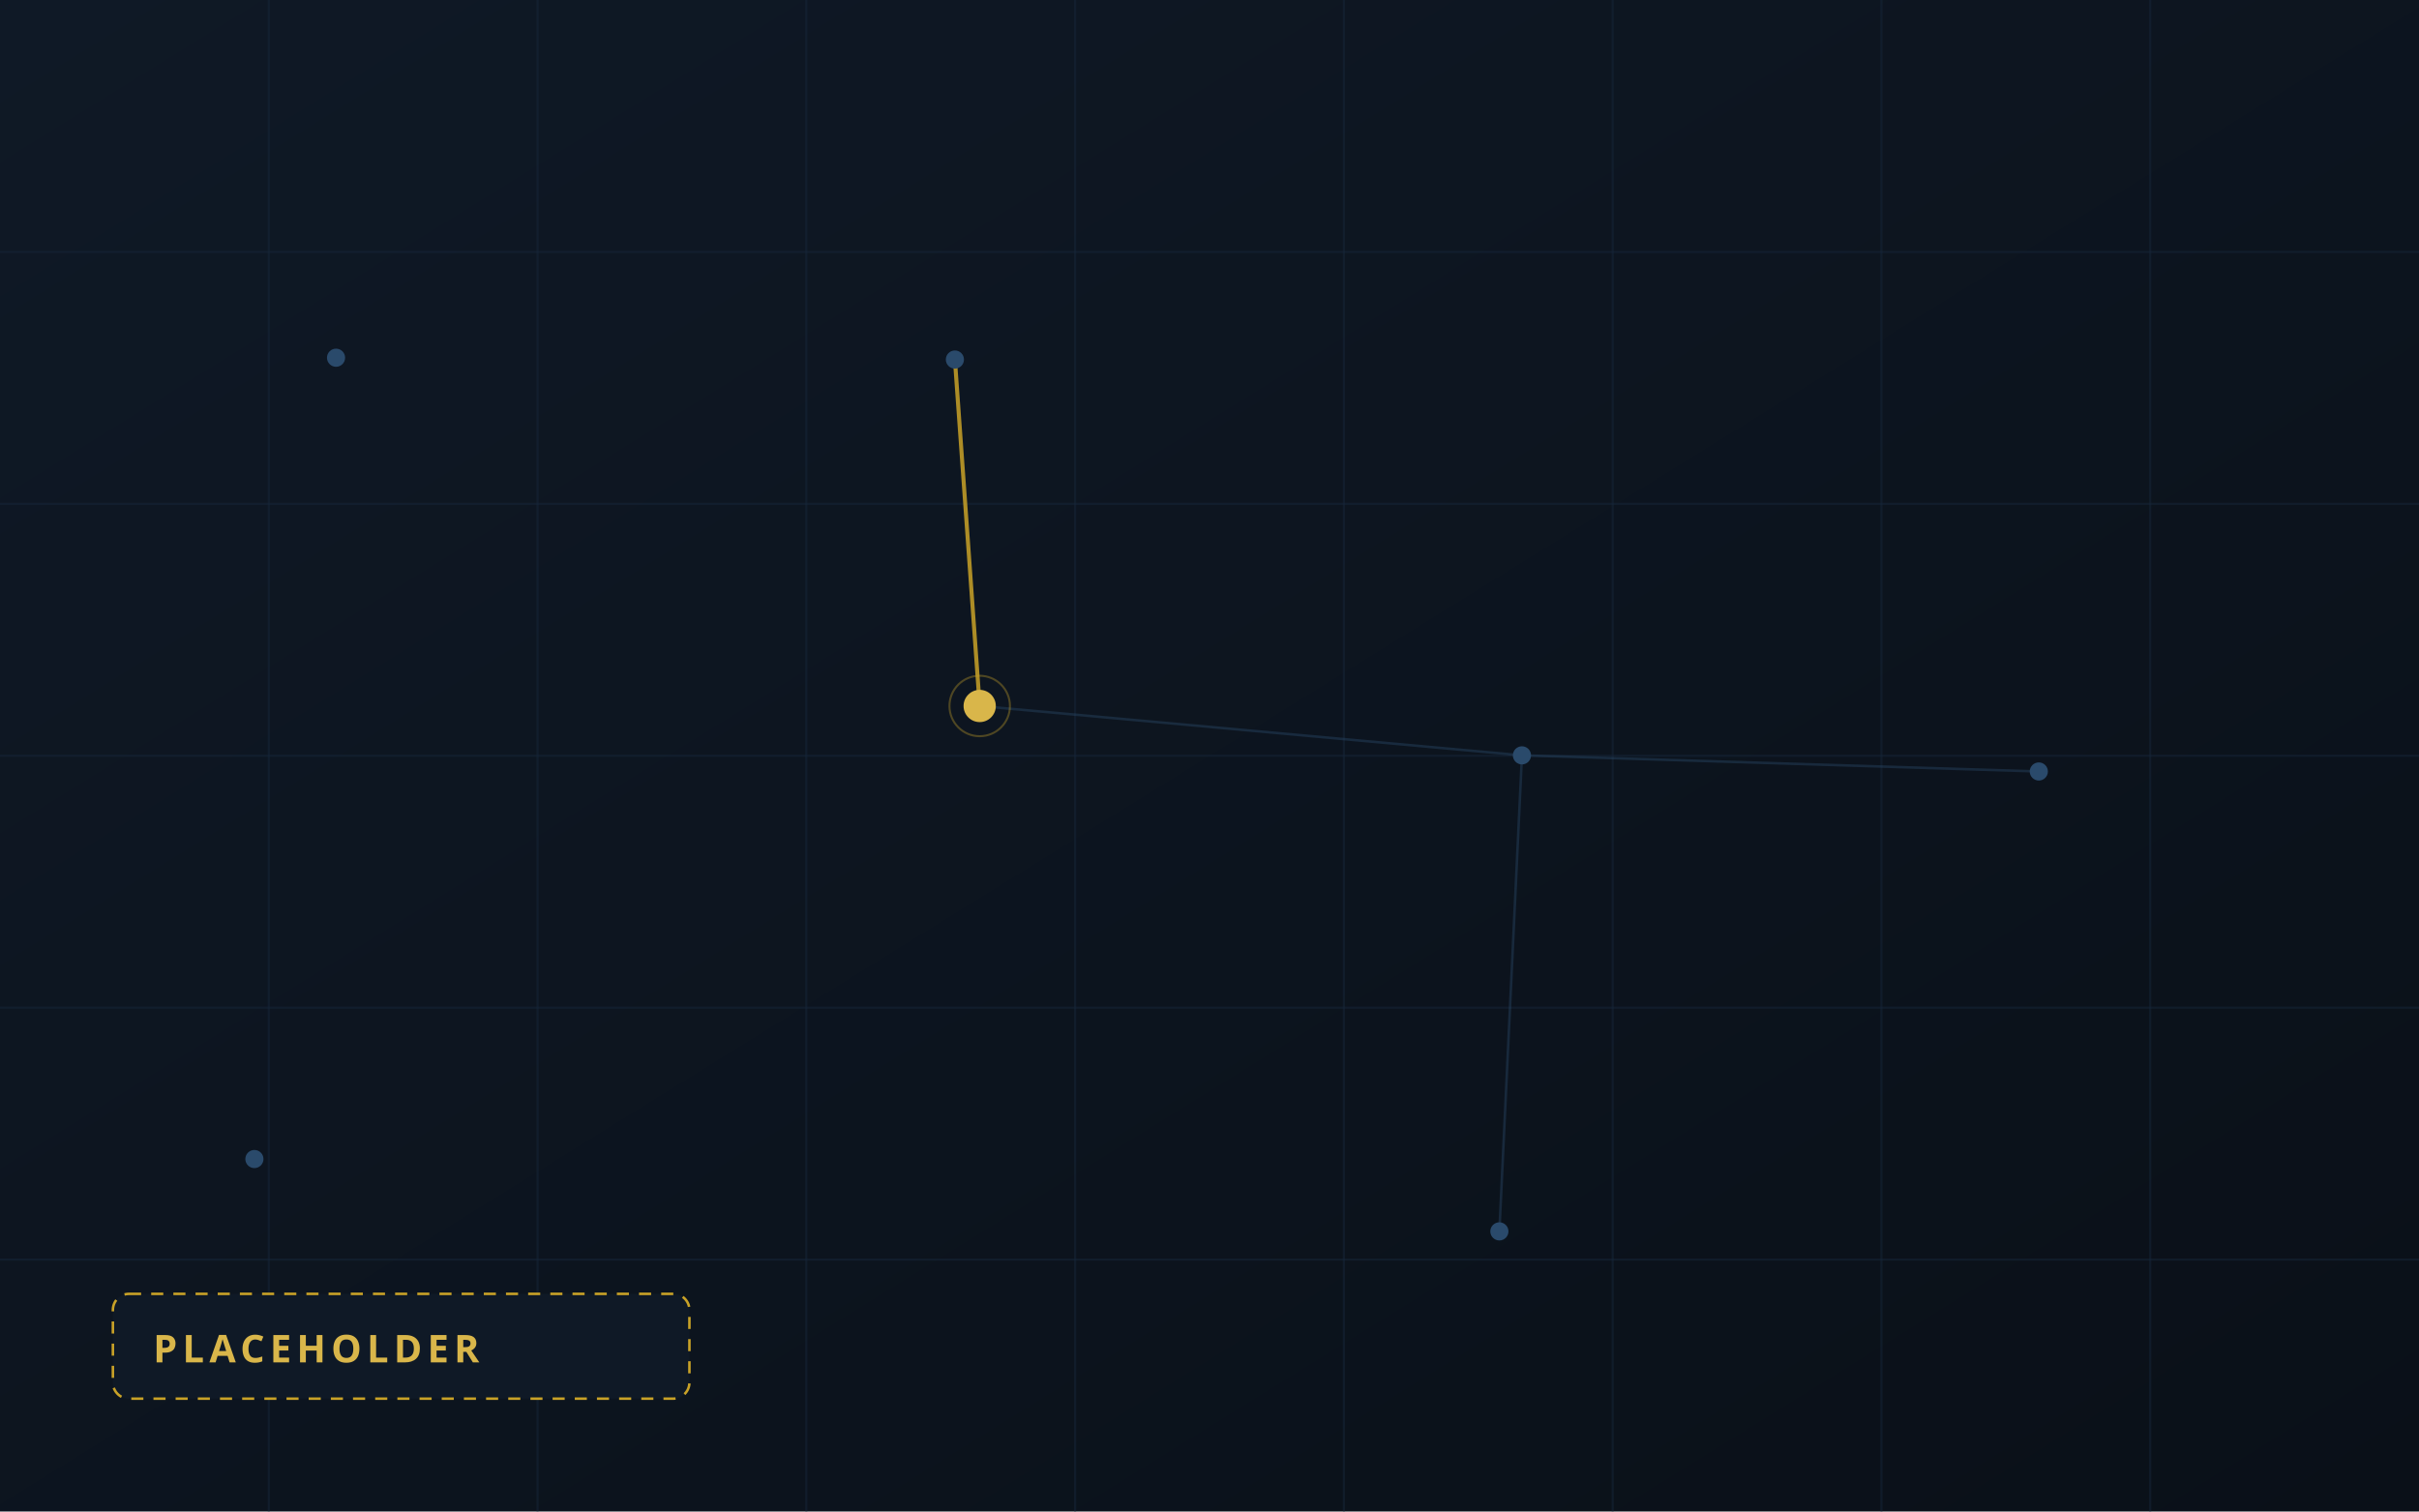
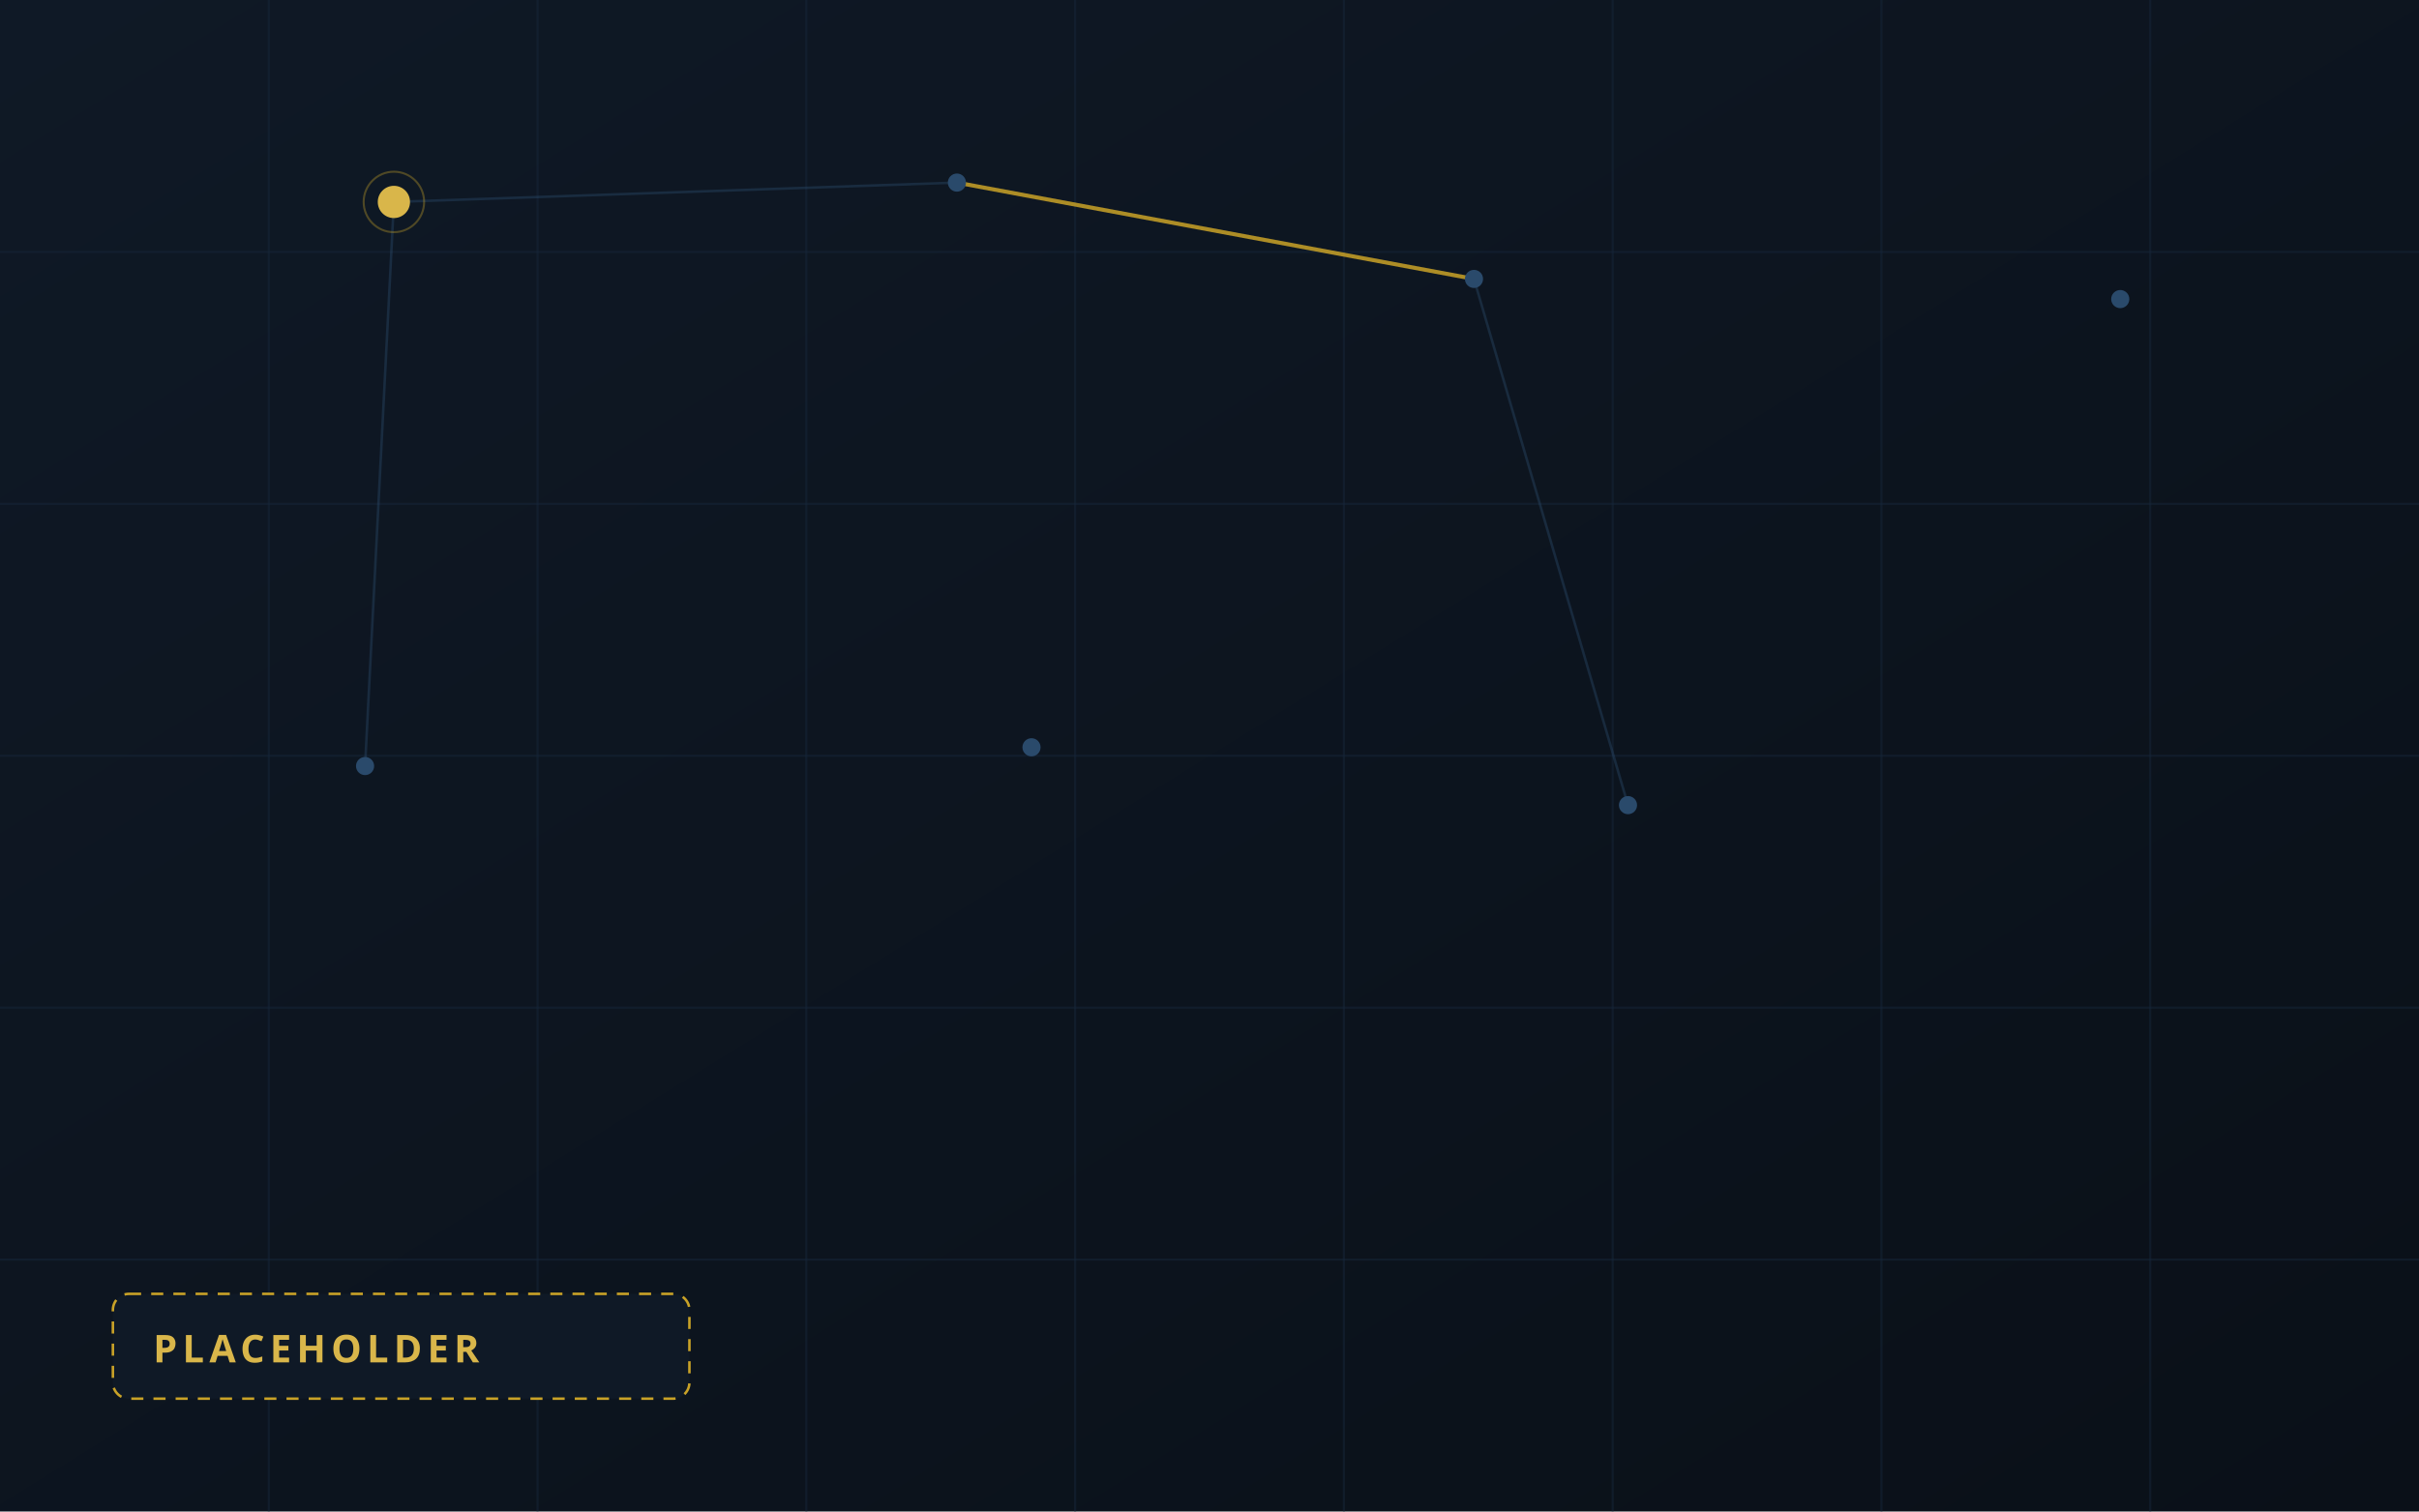
- <svg xmlns="http://www.w3.org/2000/svg" width="1200" height="750" viewBox="0 0 1200 750" role="img" aria-label="Placeholder cover art for Network Setup Project">
+ <svg xmlns="http://www.w3.org/2000/svg" width="1200" height="750" viewBox="0 0 1200 750" role="img" aria-label="Placeholder cover art for Business Application Reconfigured">
  <defs>
-     <linearGradient id="bg-17m2hpn" x1="0" y1="0" x2="1" y2="1">
+     <linearGradient id="bg-1dwqkcs" x1="0" y1="0" x2="1" y2="1">
      <stop offset="0%" stop-color="#0f1926" />
      <stop offset="100%" stop-color="#0a1018" />
    </linearGradient>
  </defs>
-   <rect width="1200" height="750" fill="url(#bg-17m2hpn)" />
+   <rect width="1200" height="750" fill="url(#bg-1dwqkcs)" />
  <g>
    <line x1="133.333" y1="0" x2="133.333" y2="750" stroke="#16263a" stroke-width="1" opacity="0.5" />
    <line x1="266.667" y1="0" x2="266.667" y2="750" stroke="#16263a" stroke-width="1" opacity="0.5" />
    <line x1="400" y1="0" x2="400" y2="750" stroke="#16263a" stroke-width="1" opacity="0.5" />
    <line x1="533.333" y1="0" x2="533.333" y2="750" stroke="#16263a" stroke-width="1" opacity="0.5" />
    <line x1="666.667" y1="0" x2="666.667" y2="750" stroke="#16263a" stroke-width="1" opacity="0.5" />
    <line x1="800" y1="0" x2="800" y2="750" stroke="#16263a" stroke-width="1" opacity="0.5" />
    <line x1="933.333" y1="0" x2="933.333" y2="750" stroke="#16263a" stroke-width="1" opacity="0.5" />
    <line x1="1066.667" y1="0" x2="1066.667" y2="750" stroke="#16263a" stroke-width="1" opacity="0.5" />
    <line x1="0" y1="125" x2="1200" y2="125" stroke="#16263a" stroke-width="1" opacity="0.5" />
    <line x1="0" y1="250" x2="1200" y2="250" stroke="#16263a" stroke-width="1" opacity="0.5" />
    <line x1="0" y1="375" x2="1200" y2="375" stroke="#16263a" stroke-width="1" opacity="0.5" />
    <line x1="0" y1="500" x2="1200" y2="500" stroke="#16263a" stroke-width="1" opacity="0.5" />
    <line x1="0" y1="625" x2="1200" y2="625" stroke="#16263a" stroke-width="1" opacity="0.5" />
  </g>
  <g>
-     <line x1="473.7" y1="178.4" x2="486.0" y2="350.3" stroke="#c9a227" stroke-width="2" opacity="0.85" />
-     <line x1="755.0" y1="374.8" x2="743.8" y2="611.0" stroke="#2a4a6b" stroke-width="1.25" opacity="0.4" />
-     <line x1="755.0" y1="374.8" x2="1011.4" y2="382.8" stroke="#2a4a6b" stroke-width="1.25" opacity="0.4" />
-     <line x1="486.0" y1="350.3" x2="755.0" y2="374.8" stroke="#2a4a6b" stroke-width="1.25" opacity="0.4" />
+     <line x1="474.7" y1="90.6" x2="731.2" y2="138.4" stroke="#c9a227" stroke-width="2" opacity="0.85" />
+     <line x1="731.2" y1="138.4" x2="807.6" y2="399.5" stroke="#2a4a6b" stroke-width="1.25" opacity="0.4" />
+     <line x1="195.4" y1="100.2" x2="474.7" y2="90.6" stroke="#2a4a6b" stroke-width="1.25" opacity="0.4" />
+     <line x1="195.4" y1="100.2" x2="181.1" y2="380.1" stroke="#2a4a6b" stroke-width="1.25" opacity="0.4" />
  </g>
  <g>
-     <circle cx="166.7" cy="177.5" r="4.5" fill="#2a4a6b" />
-     <circle cx="473.7" cy="178.4" r="4.5" fill="#2a4a6b" />
-     <circle cx="486.0" cy="350.3" r="15" fill="none" stroke="#c9a227" stroke-width="1" opacity="0.35" />
-     <circle cx="486.0" cy="350.3" r="8" fill="#d9b64a" />
-     <circle cx="755.0" cy="374.8" r="4.5" fill="#2a4a6b" />
-     <circle cx="1011.4" cy="382.8" r="4.5" fill="#2a4a6b" />
-     <circle cx="126.2" cy="575.1" r="4.5" fill="#2a4a6b" />
-     <circle cx="743.8" cy="611.0" r="4.5" fill="#2a4a6b" />
+     <circle cx="195.4" cy="100.2" r="15" fill="none" stroke="#c9a227" stroke-width="1" opacity="0.35" />
+     <circle cx="195.4" cy="100.2" r="8" fill="#d9b64a" />
+     <circle cx="474.7" cy="90.6" r="4.5" fill="#2a4a6b" />
+     <circle cx="731.2" cy="138.4" r="4.5" fill="#2a4a6b" />
+     <circle cx="1051.8" cy="148.4" r="4.5" fill="#2a4a6b" />
+     <circle cx="181.1" cy="380.1" r="4.5" fill="#2a4a6b" />
+     <circle cx="511.7" cy="370.8" r="4.5" fill="#2a4a6b" />
+     <circle cx="807.6" cy="399.5" r="4.5" fill="#2a4a6b" />
  </g>
  <g>
    <rect x="56" y="642" width="286" height="52" rx="8" fill="#0f1926" stroke="#c9a227" stroke-width="1.25" stroke-dasharray="6 5" />
    <text x="76" y="676" font-family="ui-sans-serif, system-ui, sans-serif" font-size="19" font-weight="700" letter-spacing="2.6" fill="#d9b64a">PLACEHOLDER</text>
  </g>
</svg>
